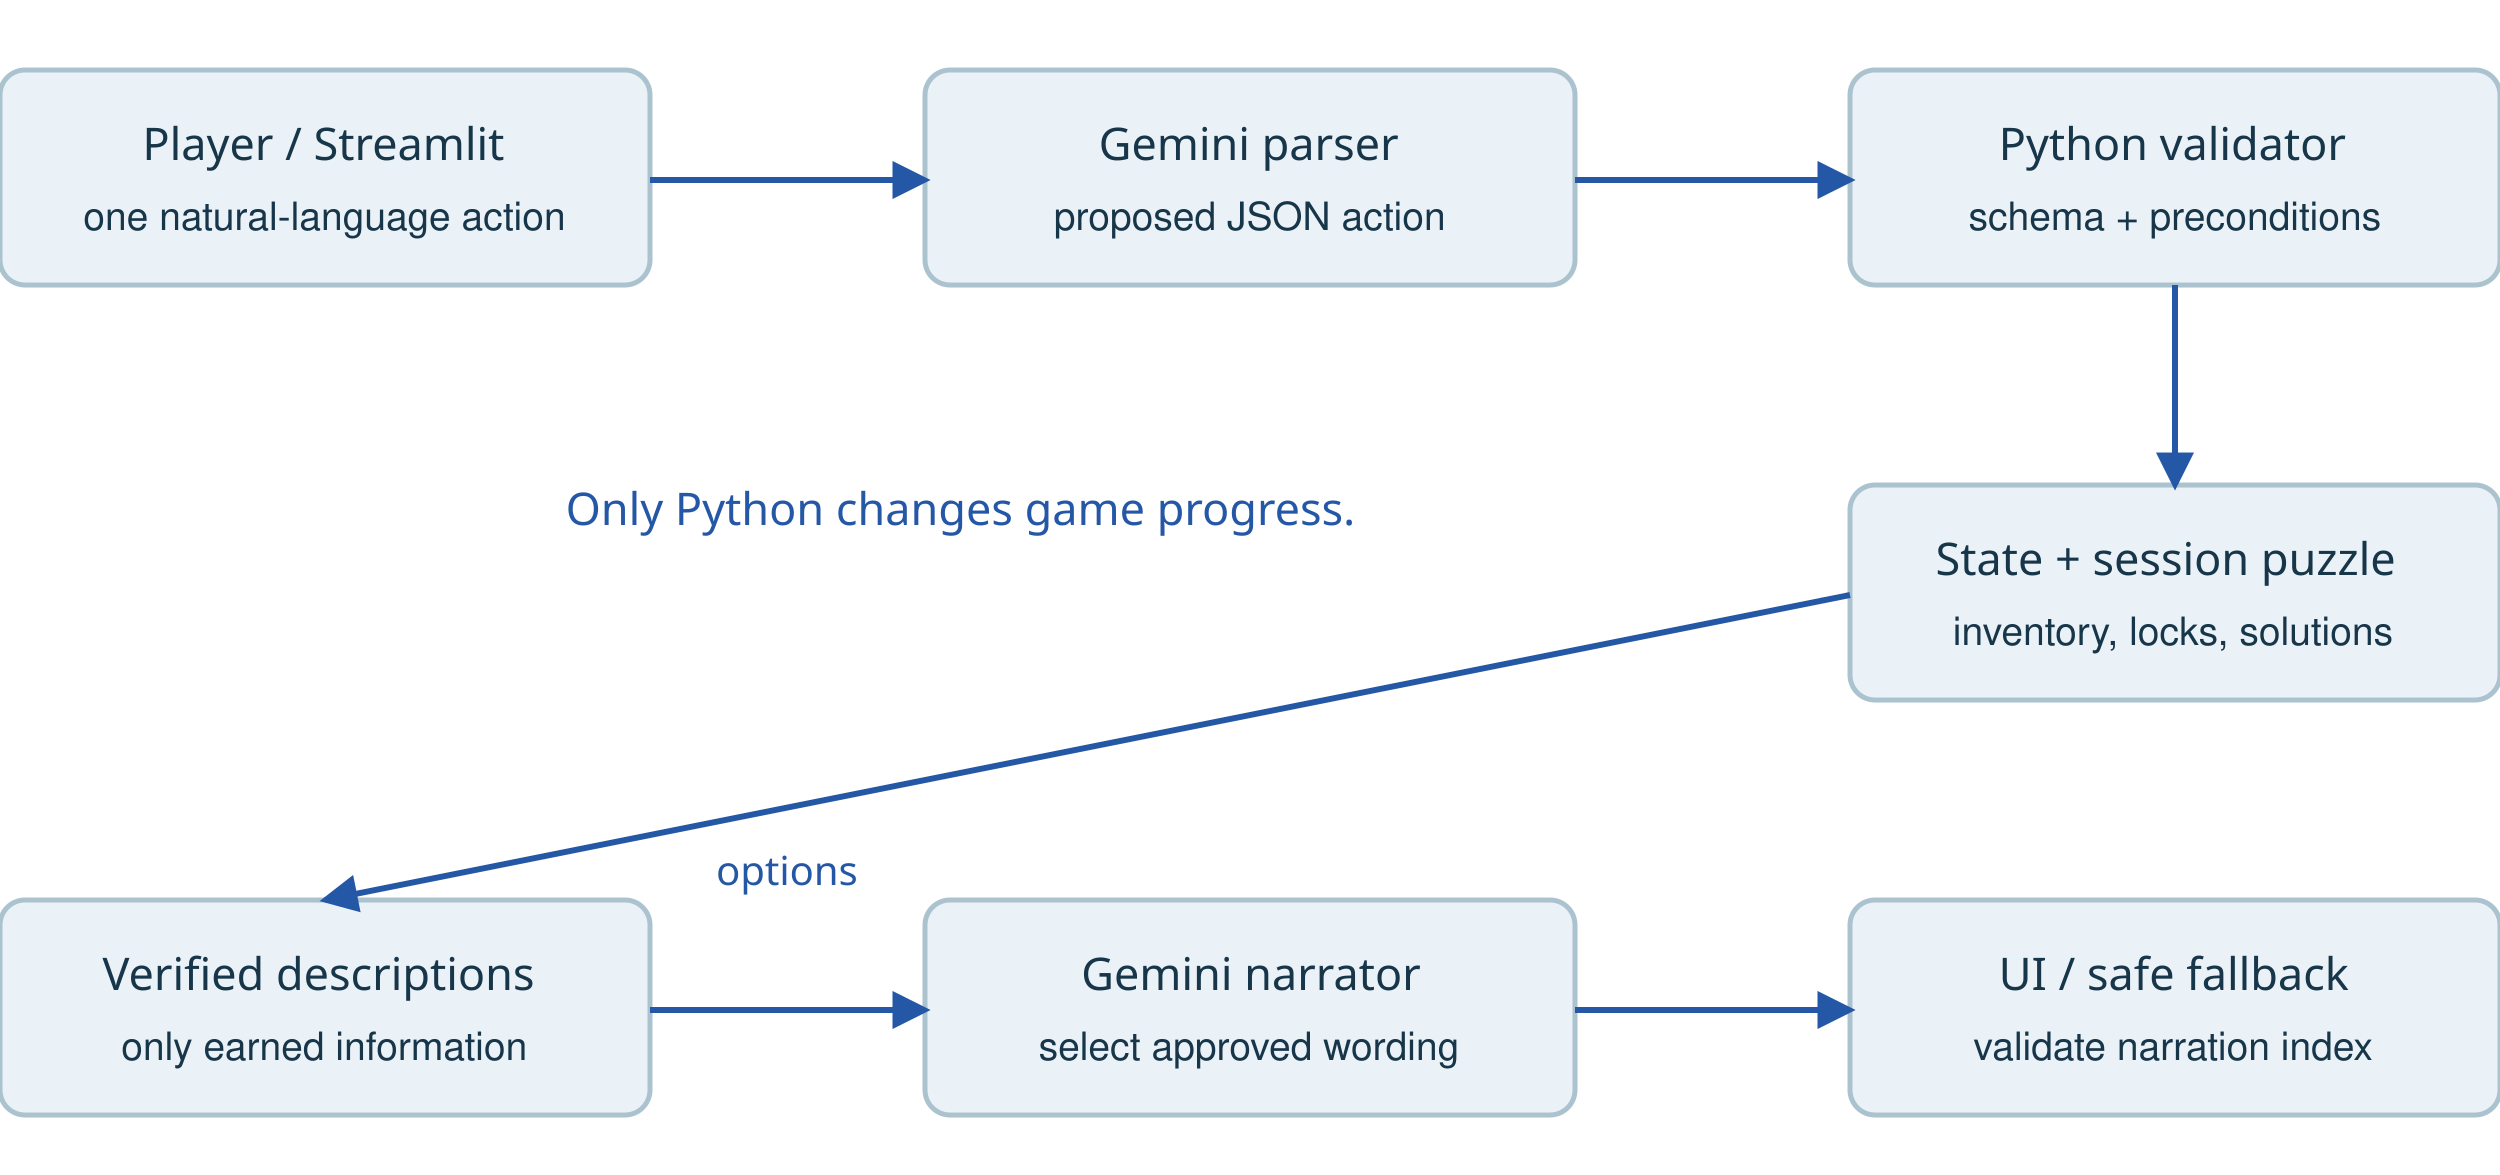
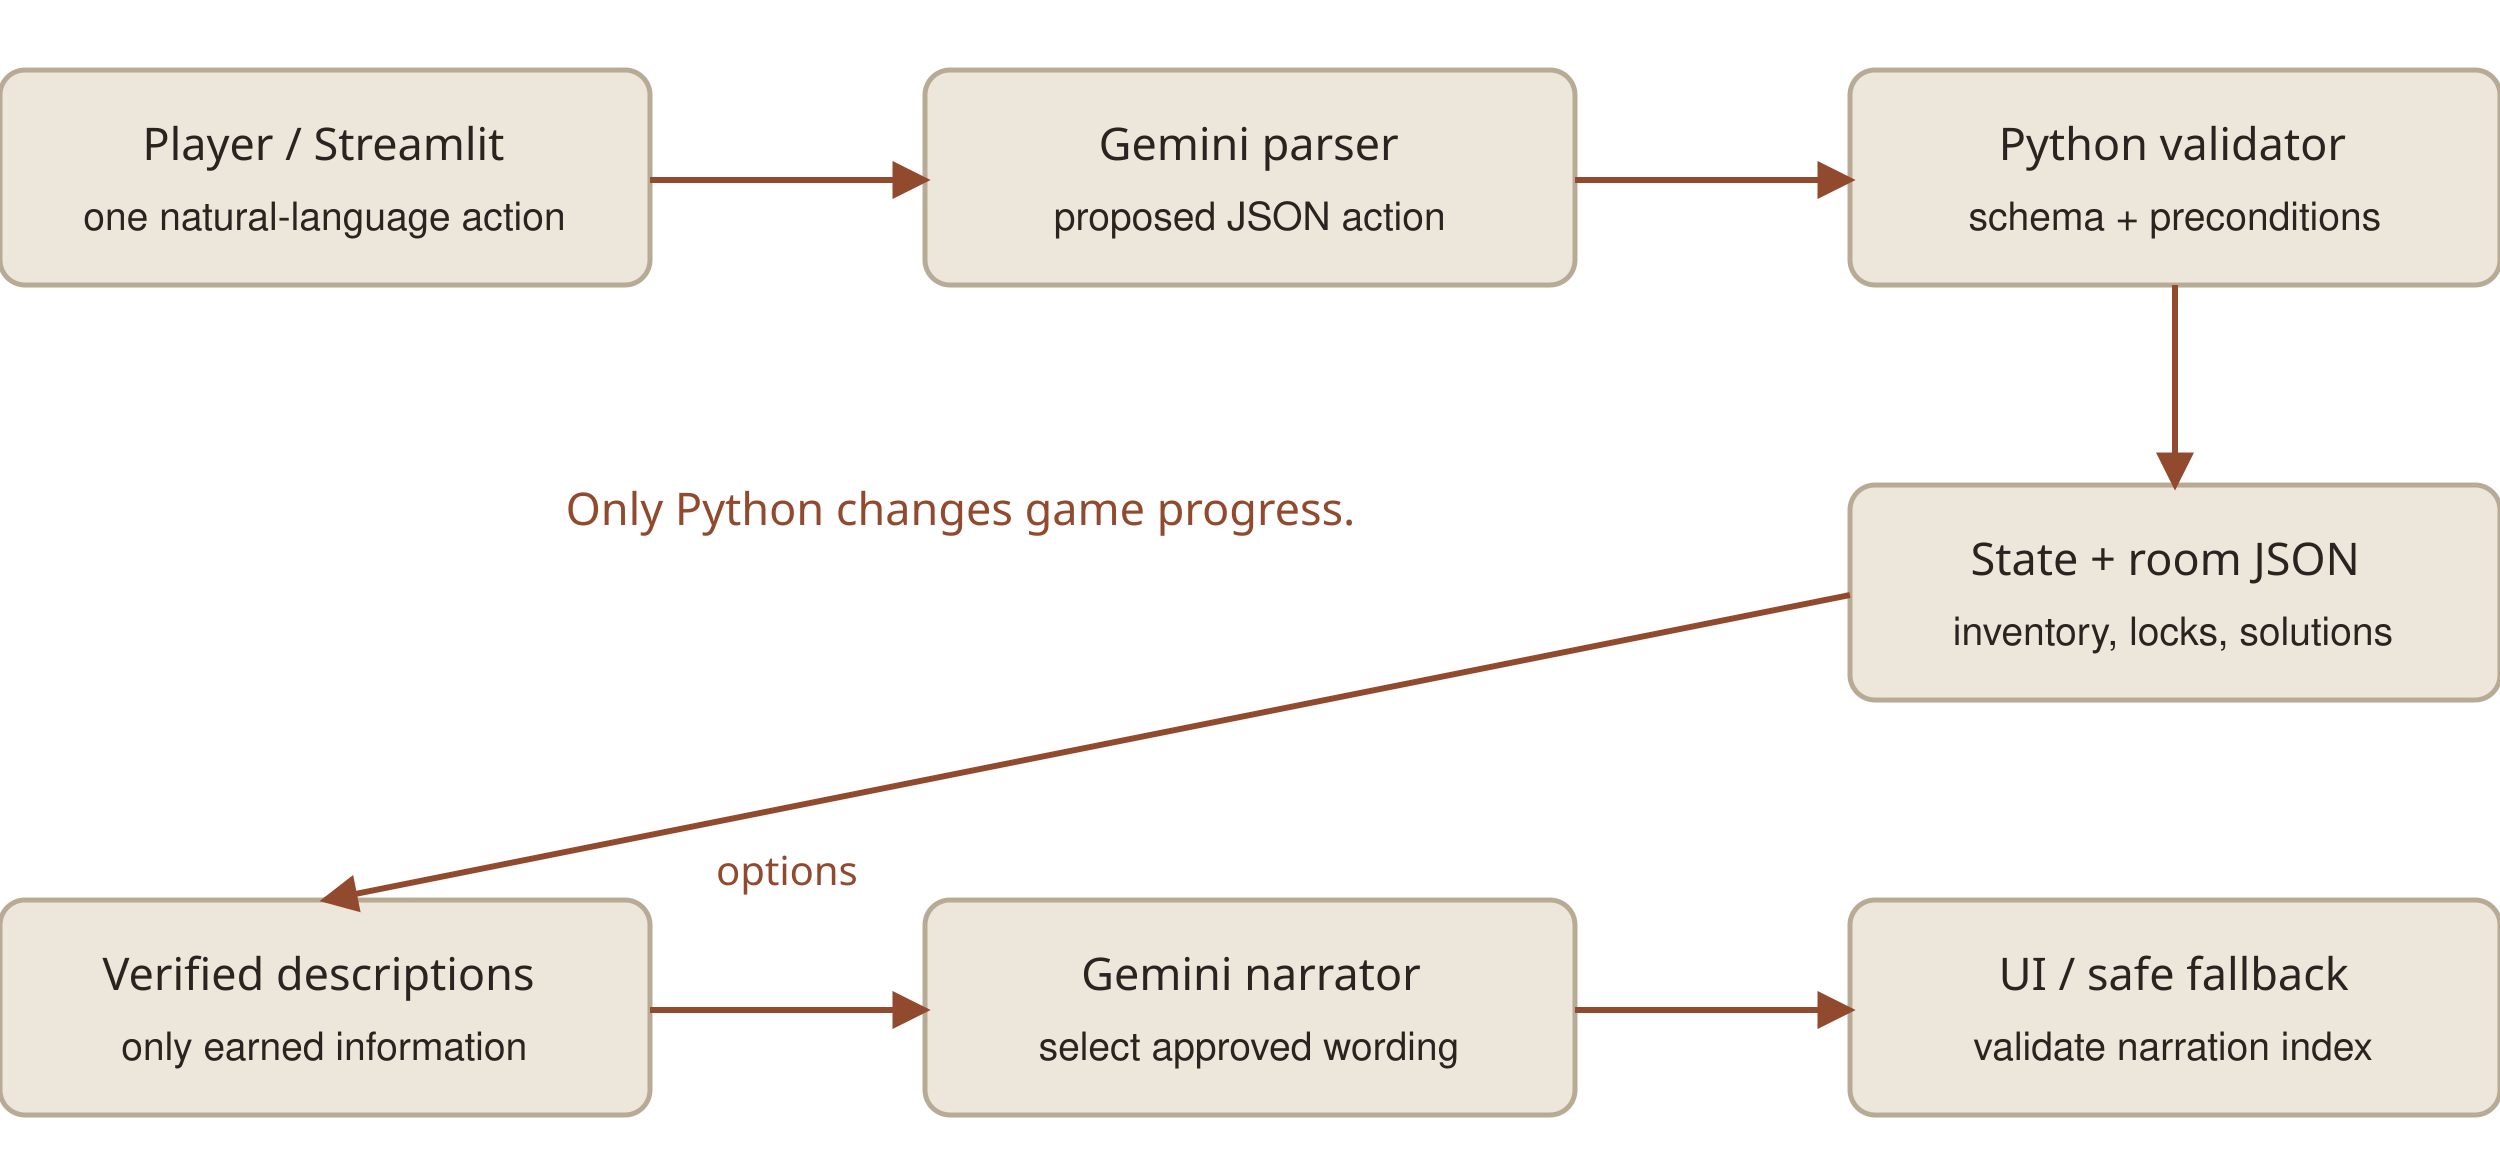
<svg xmlns="http://www.w3.org/2000/svg" width="500" height="235" preserveAspectRatio="xMinYMin meet" viewBox="0 0 500 235" version="1.0" fill-rule="evenodd">
  <clipPath id="clip">
    <rect x="0" y="0" width="500" height="235" />
  </clipPath>
  <g id="group" transform="scale(1,-1) translate(0,-235)" style="clip-path: url(#clip)">
    <g transform="">
-       <rect x="0" y="178" width="130" height="43" rx="5" ry="5" style="stroke: rgb(67%,76%,81%); stroke-linecap: butt; stroke-width: 1; fill: rgb(92%,95%,97%); fill-rule: evenodd;" />
-       <text x="28.483" y="203" style="font-family: Helvetica-Bold; font-size: 9px;fill: rgb(9%,21%,29%); stroke:none;" transform="translate(0,406) scale(1,-1)">Player / Streamlit</text>
-       <text x="16.656" y="189" style="font-family: Helvetica; font-size: 7.8px;fill: rgb(9%,21%,29%); stroke:none;" transform="translate(0,378) scale(1,-1)">one natural-language action</text>
-       <rect x="185" y="178" width="130" height="43" rx="5" ry="5" style="stroke: rgb(67%,76%,81%); stroke-linecap: butt; stroke-width: 1; fill: rgb(92%,95%,97%); fill-rule: evenodd;" />
-       <text x="219.738" y="203" style="font-family: Helvetica-Bold; font-size: 9px;fill: rgb(9%,21%,29%); stroke:none;" transform="translate(0,406) scale(1,-1)">Gemini parser</text>
-       <text x="210.766" y="189" style="font-family: Helvetica; font-size: 7.8px;fill: rgb(9%,21%,29%); stroke:none;" transform="translate(0,378) scale(1,-1)">proposed JSON action</text>
-       <rect x="370" y="178" width="130" height="43" rx="5" ry="5" style="stroke: rgb(67%,76%,81%); stroke-linecap: butt; stroke-width: 1; fill: rgb(92%,95%,97%); fill-rule: evenodd;" />
-       <text x="399.743" y="203" style="font-family: Helvetica-Bold; font-size: 9px;fill: rgb(9%,21%,29%); stroke:none;" transform="translate(0,406) scale(1,-1)">Python validator</text>
-       <text x="393.707" y="189" style="font-family: Helvetica; font-size: 7.8px;fill: rgb(9%,21%,29%); stroke:none;" transform="translate(0,378) scale(1,-1)">schema + preconditions</text>
-       <rect x="370" y="95" width="130" height="43" rx="5" ry="5" style="stroke: rgb(67%,76%,81%); stroke-linecap: butt; stroke-width: 1; fill: rgb(92%,95%,97%); fill-rule: evenodd;" />
-       <text x="387.106" y="120" style="font-family: Helvetica-Bold; font-size: 9px;fill: rgb(9%,21%,29%); stroke:none;" transform="translate(0,240) scale(1,-1)">State + session puzzle</text>
-       <text x="390.567" y="106" style="font-family: Helvetica; font-size: 7.8px;fill: rgb(9%,21%,29%); stroke:none;" transform="translate(0,212) scale(1,-1)">inventory, locks, solutions</text>
-       <rect x="0" y="12" width="130" height="43" rx="5" ry="5" style="stroke: rgb(67%,76%,81%); stroke-linecap: butt; stroke-width: 1; fill: rgb(92%,95%,97%); fill-rule: evenodd;" />
-       <text x="20.486" y="37" style="font-family: Helvetica-Bold; font-size: 9px;fill: rgb(9%,21%,29%); stroke:none;" transform="translate(0,74) scale(1,-1)">Verified descriptions</text>
-       <text x="24.249" y="23" style="font-family: Helvetica; font-size: 7.8px;fill: rgb(9%,21%,29%); stroke:none;" transform="translate(0,46) scale(1,-1)">only earned information</text>
-       <rect x="185" y="12" width="130" height="43" rx="5" ry="5" style="stroke: rgb(67%,76%,81%); stroke-linecap: butt; stroke-width: 1; fill: rgb(92%,95%,97%); fill-rule: evenodd;" />
-       <text x="216.241" y="37" style="font-family: Helvetica-Bold; font-size: 9px;fill: rgb(9%,21%,29%); stroke:none;" transform="translate(0,74) scale(1,-1)">Gemini narrator</text>
-       <text x="207.732" y="23" style="font-family: Helvetica; font-size: 7.8px;fill: rgb(9%,21%,29%); stroke:none;" transform="translate(0,46) scale(1,-1)">select approved wording</text>
-       <rect x="370" y="12" width="130" height="43" rx="5" ry="5" style="stroke: rgb(67%,76%,81%); stroke-linecap: butt; stroke-width: 1; fill: rgb(92%,95%,97%); fill-rule: evenodd;" />
-       <text x="399.733" y="37" style="font-family: Helvetica-Bold; font-size: 9px;fill: rgb(9%,21%,29%); stroke:none;" transform="translate(0,74) scale(1,-1)">UI / safe fallback</text>
-       <text x="394.682" y="23" style="font-family: Helvetica; font-size: 7.8px;fill: rgb(9%,21%,29%); stroke:none;" transform="translate(0,46) scale(1,-1)">validate narration index</text>
-       <path d="M 130,199 L 185,199 Z" style="stroke: rgb(14%,34%,65%); stroke-linecap: butt; stroke-width: 1.2;" />
-       <polygon points="185 199, 179 202, 179 196" style="stroke: rgb(14%,34%,65%); stroke-linecap: butt; stroke-width: 1; fill: rgb(14%,34%,65%); fill-rule: evenodd;" />
-       <path d="M 315,199 L 370,199 Z" style="stroke: rgb(14%,34%,65%); stroke-linecap: butt; stroke-width: 1.2;" />
-       <polygon points="370 199, 364 202, 364 196" style="stroke: rgb(14%,34%,65%); stroke-linecap: butt; stroke-width: 1; fill: rgb(14%,34%,65%); fill-rule: evenodd;" />
-       <path d="M 435,178 L 435,138 Z" style="stroke: rgb(14%,34%,65%); stroke-linecap: butt; stroke-width: 1.2;" />
-       <polygon points="435 138, 438 144, 432 144" style="stroke: rgb(14%,34%,65%); stroke-linecap: butt; stroke-width: 1; fill: rgb(14%,34%,65%); fill-rule: evenodd;" />
-       <path d="M 370,116 L 65,55 Z" style="stroke: rgb(14%,34%,65%); stroke-linecap: butt; stroke-width: 1.2;" />
-       <polygon points="65 55, 71.472 53.235, 70.295 59.118" style="stroke: rgb(14%,34%,65%); stroke-linecap: butt; stroke-width: 1; fill: rgb(14%,34%,65%); fill-rule: evenodd;" />
-       <path d="M 130,33 L 185,33 Z" style="stroke: rgb(14%,34%,65%); stroke-linecap: butt; stroke-width: 1.2;" />
-       <polygon points="185 33, 179 36, 179 30" style="stroke: rgb(14%,34%,65%); stroke-linecap: butt; stroke-width: 1; fill: rgb(14%,34%,65%); fill-rule: evenodd;" />
-       <path d="M 315,33 L 370,33 Z" style="stroke: rgb(14%,34%,65%); stroke-linecap: butt; stroke-width: 1.2;" />
-       <polygon points="370 33, 364 36, 364 30" style="stroke: rgb(14%,34%,65%); stroke-linecap: butt; stroke-width: 1; fill: rgb(14%,34%,65%); fill-rule: evenodd;" />
-       <text x="143.22" y="58" style="font-family: Times-Roman; font-size: 8px;fill: rgb(14%,34%,65%); stroke:none;" transform="translate(0,116) scale(1,-1)">options</text>
-       <text x="113.135" y="130" style="font-family: Times-Roman; font-size: 9px;fill: rgb(14%,34%,65%); stroke:none;" transform="translate(0,260) scale(1,-1)">Only Python changes game progress.</text>
+       <rect x="0" y="178" width="130" height="43" rx="5" ry="5" style="stroke: rgb(72%,67%,59%); stroke-linecap: butt; stroke-width: 1; fill: rgb(93%,90%,86%); fill-rule: evenodd;" />
+       <text x="28.483" y="203" style="font-family: Helvetica-Bold; font-size: 9px;fill: rgb(16%,14%,12%); stroke:none;" transform="translate(0,406) scale(1,-1)">Player / Streamlit</text>
+       <text x="16.656" y="189" style="font-family: Helvetica; font-size: 7.8px;fill: rgb(16%,14%,12%); stroke:none;" transform="translate(0,378) scale(1,-1)">one natural-language action</text>
+       <rect x="185" y="178" width="130" height="43" rx="5" ry="5" style="stroke: rgb(72%,67%,59%); stroke-linecap: butt; stroke-width: 1; fill: rgb(93%,90%,86%); fill-rule: evenodd;" />
+       <text x="219.738" y="203" style="font-family: Helvetica-Bold; font-size: 9px;fill: rgb(16%,14%,12%); stroke:none;" transform="translate(0,406) scale(1,-1)">Gemini parser</text>
+       <text x="210.766" y="189" style="font-family: Helvetica; font-size: 7.8px;fill: rgb(16%,14%,12%); stroke:none;" transform="translate(0,378) scale(1,-1)">proposed JSON action</text>
+       <rect x="370" y="178" width="130" height="43" rx="5" ry="5" style="stroke: rgb(72%,67%,59%); stroke-linecap: butt; stroke-width: 1; fill: rgb(93%,90%,86%); fill-rule: evenodd;" />
+       <text x="399.743" y="203" style="font-family: Helvetica-Bold; font-size: 9px;fill: rgb(16%,14%,12%); stroke:none;" transform="translate(0,406) scale(1,-1)">Python validator</text>
+       <text x="393.707" y="189" style="font-family: Helvetica; font-size: 7.8px;fill: rgb(16%,14%,12%); stroke:none;" transform="translate(0,378) scale(1,-1)">schema + preconditions</text>
+       <rect x="370" y="95" width="130" height="43" rx="5" ry="5" style="stroke: rgb(72%,67%,59%); stroke-linecap: butt; stroke-width: 1; fill: rgb(93%,90%,86%); fill-rule: evenodd;" />
+       <text x="394.113" y="120" style="font-family: Helvetica-Bold; font-size: 9px;fill: rgb(16%,14%,12%); stroke:none;" transform="translate(0,240) scale(1,-1)">State + room JSON</text>
+       <text x="390.567" y="106" style="font-family: Helvetica; font-size: 7.8px;fill: rgb(16%,14%,12%); stroke:none;" transform="translate(0,212) scale(1,-1)">inventory, locks, solutions</text>
+       <rect x="0" y="12" width="130" height="43" rx="5" ry="5" style="stroke: rgb(72%,67%,59%); stroke-linecap: butt; stroke-width: 1; fill: rgb(93%,90%,86%); fill-rule: evenodd;" />
+       <text x="20.486" y="37" style="font-family: Helvetica-Bold; font-size: 9px;fill: rgb(16%,14%,12%); stroke:none;" transform="translate(0,74) scale(1,-1)">Verified descriptions</text>
+       <text x="24.249" y="23" style="font-family: Helvetica; font-size: 7.8px;fill: rgb(16%,14%,12%); stroke:none;" transform="translate(0,46) scale(1,-1)">only earned information</text>
+       <rect x="185" y="12" width="130" height="43" rx="5" ry="5" style="stroke: rgb(72%,67%,59%); stroke-linecap: butt; stroke-width: 1; fill: rgb(93%,90%,86%); fill-rule: evenodd;" />
+       <text x="216.241" y="37" style="font-family: Helvetica-Bold; font-size: 9px;fill: rgb(16%,14%,12%); stroke:none;" transform="translate(0,74) scale(1,-1)">Gemini narrator</text>
+       <text x="207.732" y="23" style="font-family: Helvetica; font-size: 7.8px;fill: rgb(16%,14%,12%); stroke:none;" transform="translate(0,46) scale(1,-1)">select approved wording</text>
+       <rect x="370" y="12" width="130" height="43" rx="5" ry="5" style="stroke: rgb(72%,67%,59%); stroke-linecap: butt; stroke-width: 1; fill: rgb(93%,90%,86%); fill-rule: evenodd;" />
+       <text x="399.733" y="37" style="font-family: Helvetica-Bold; font-size: 9px;fill: rgb(16%,14%,12%); stroke:none;" transform="translate(0,74) scale(1,-1)">UI / safe fallback</text>
+       <text x="394.682" y="23" style="font-family: Helvetica; font-size: 7.8px;fill: rgb(16%,14%,12%); stroke:none;" transform="translate(0,46) scale(1,-1)">validate narration index</text>
+       <path d="M 130,199 L 185,199 Z" style="stroke: rgb(57%,29%,18%); stroke-linecap: butt; stroke-width: 1.2;" />
+       <polygon points="185 199, 179 202, 179 196" style="stroke: rgb(57%,29%,18%); stroke-linecap: butt; stroke-width: 1; fill: rgb(57%,29%,18%); fill-rule: evenodd;" />
+       <path d="M 315,199 L 370,199 Z" style="stroke: rgb(57%,29%,18%); stroke-linecap: butt; stroke-width: 1.2;" />
+       <polygon points="370 199, 364 202, 364 196" style="stroke: rgb(57%,29%,18%); stroke-linecap: butt; stroke-width: 1; fill: rgb(57%,29%,18%); fill-rule: evenodd;" />
+       <path d="M 435,178 L 435,138 Z" style="stroke: rgb(57%,29%,18%); stroke-linecap: butt; stroke-width: 1.2;" />
+       <polygon points="435 138, 438 144, 432 144" style="stroke: rgb(57%,29%,18%); stroke-linecap: butt; stroke-width: 1; fill: rgb(57%,29%,18%); fill-rule: evenodd;" />
+       <path d="M 370,116 L 65,55 Z" style="stroke: rgb(57%,29%,18%); stroke-linecap: butt; stroke-width: 1.2;" />
+       <polygon points="65 55, 71.472 53.235, 70.295 59.118" style="stroke: rgb(57%,29%,18%); stroke-linecap: butt; stroke-width: 1; fill: rgb(57%,29%,18%); fill-rule: evenodd;" />
+       <path d="M 130,33 L 185,33 Z" style="stroke: rgb(57%,29%,18%); stroke-linecap: butt; stroke-width: 1.2;" />
+       <polygon points="185 33, 179 36, 179 30" style="stroke: rgb(57%,29%,18%); stroke-linecap: butt; stroke-width: 1; fill: rgb(57%,29%,18%); fill-rule: evenodd;" />
+       <path d="M 315,33 L 370,33 Z" style="stroke: rgb(57%,29%,18%); stroke-linecap: butt; stroke-width: 1.2;" />
+       <polygon points="370 33, 364 36, 364 30" style="stroke: rgb(57%,29%,18%); stroke-linecap: butt; stroke-width: 1; fill: rgb(57%,29%,18%); fill-rule: evenodd;" />
+       <text x="143.22" y="58" style="font-family: Times-Roman; font-size: 8px;fill: rgb(57%,29%,18%); stroke:none;" transform="translate(0,116) scale(1,-1)">options</text>
+       <text x="113.135" y="130" style="font-family: Times-Roman; font-size: 9px;fill: rgb(57%,29%,18%); stroke:none;" transform="translate(0,260) scale(1,-1)">Only Python changes game progress.</text>
    </g>
  </g>
</svg>
